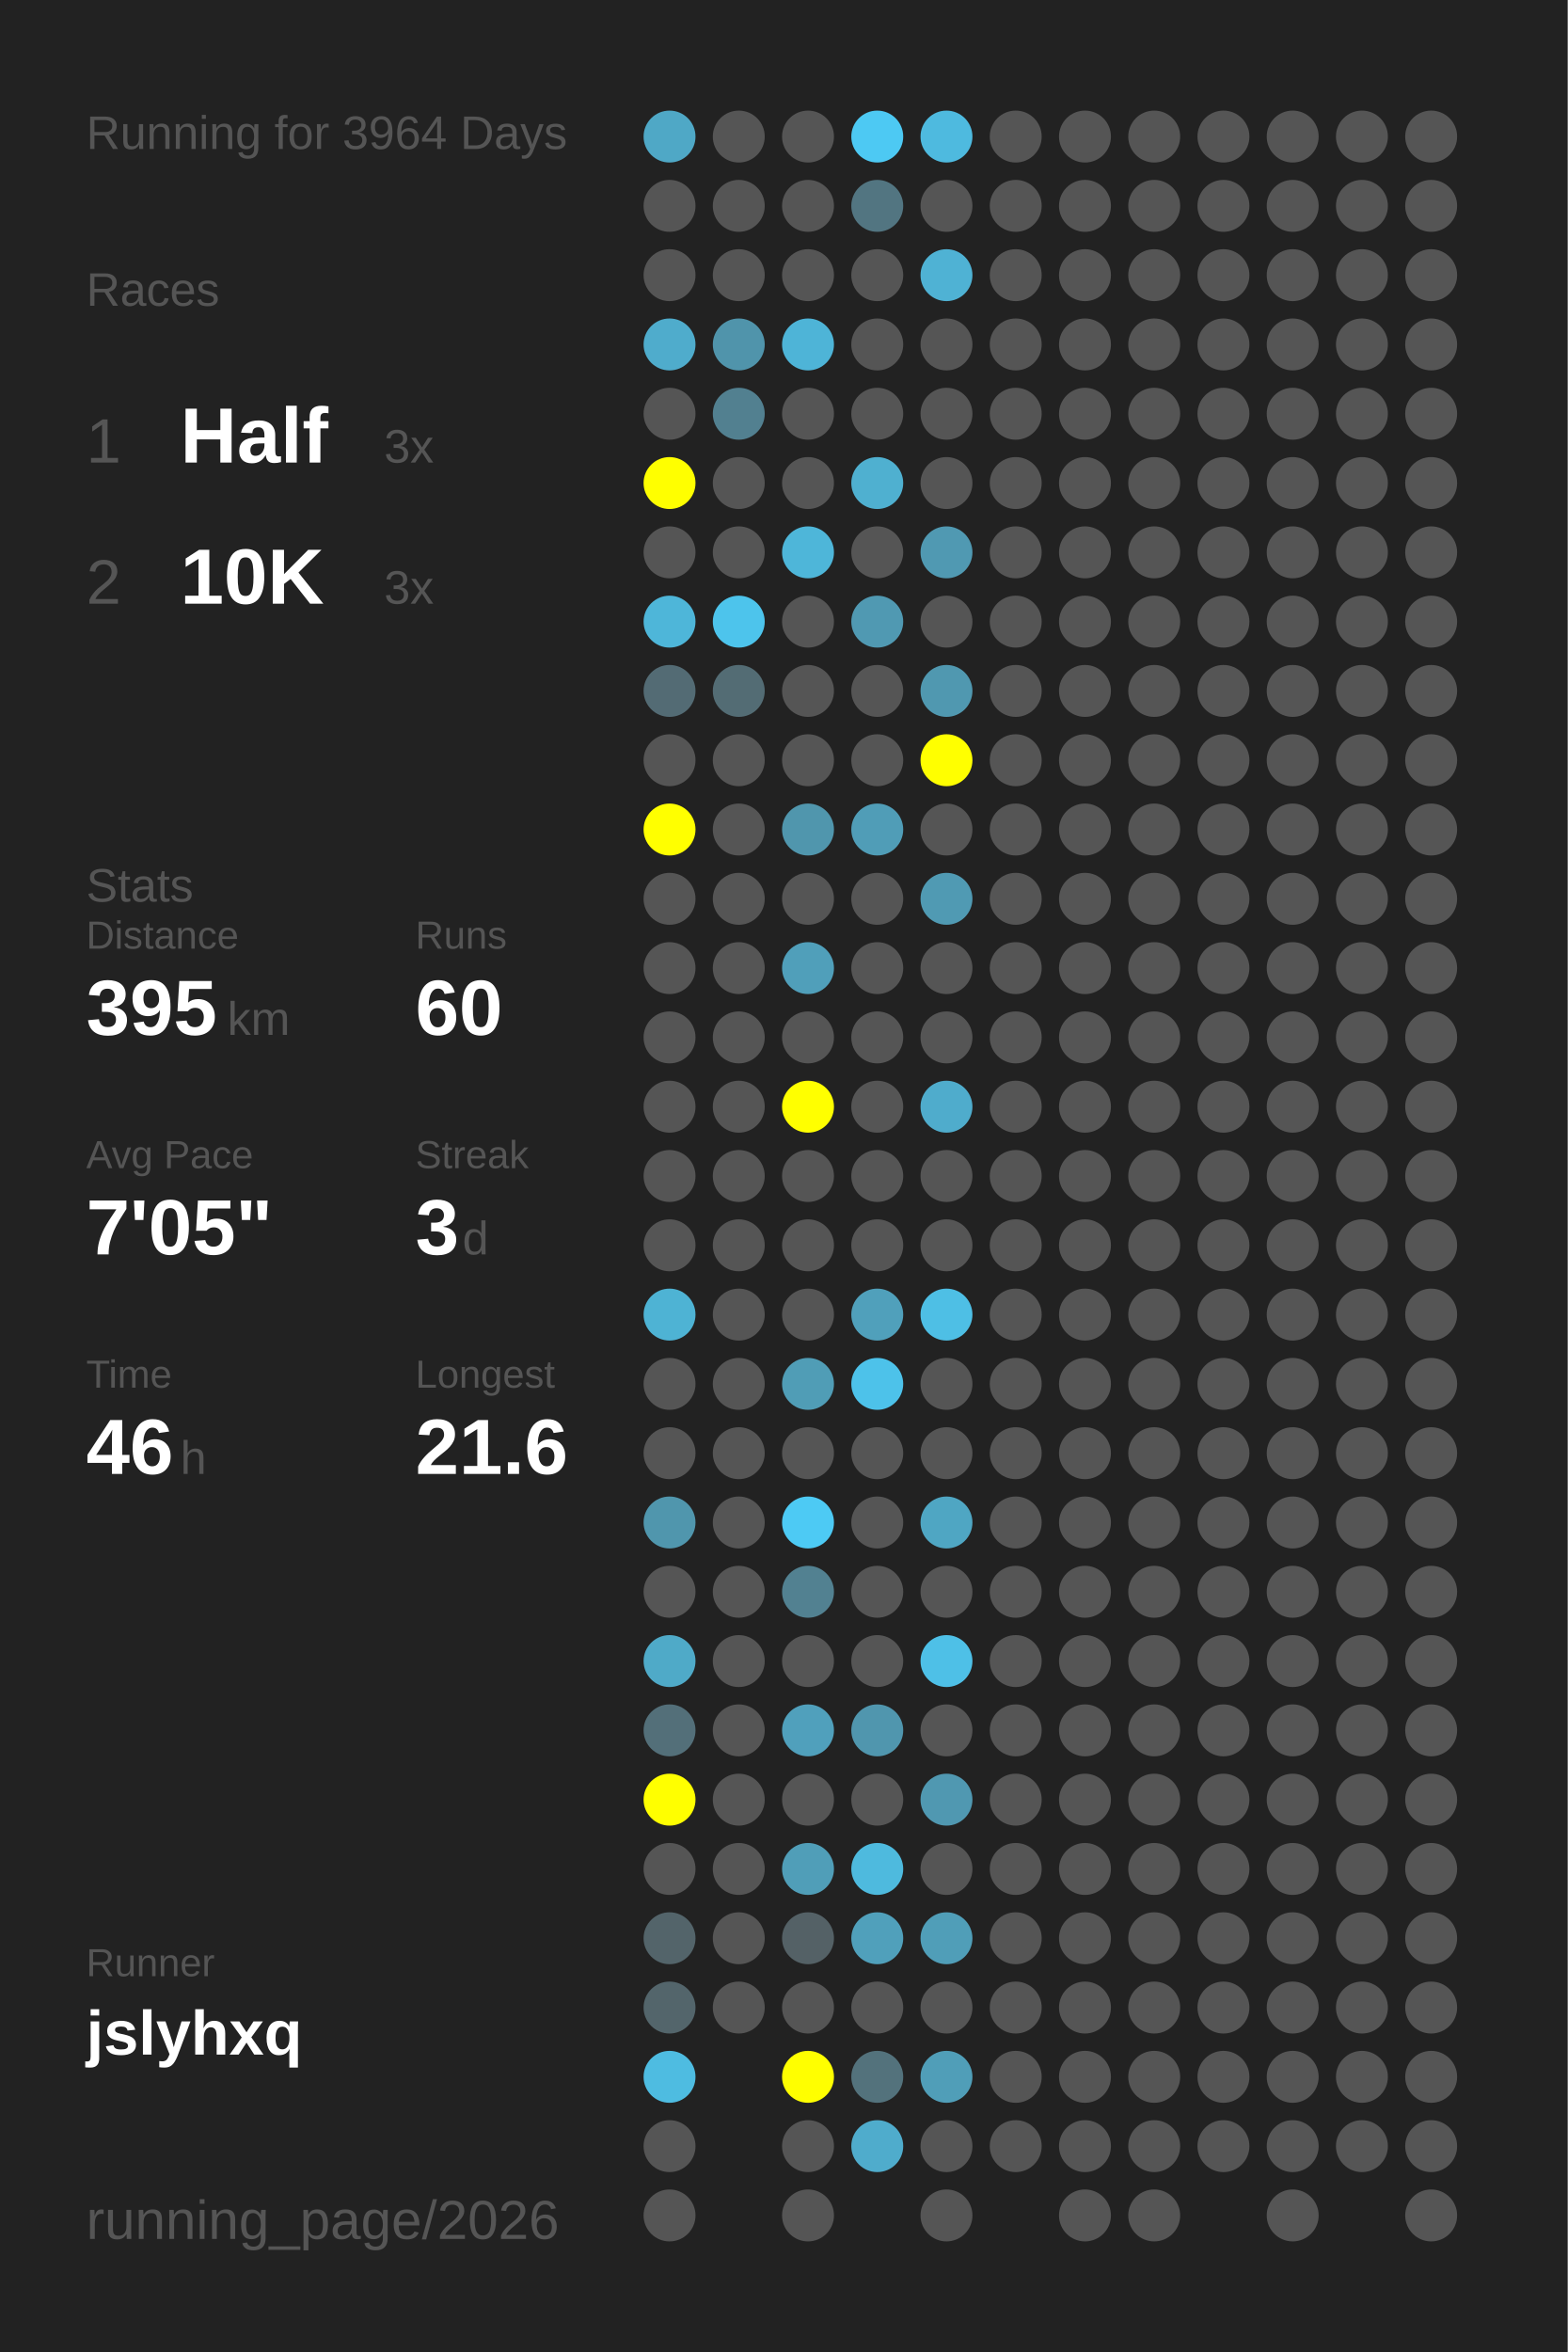
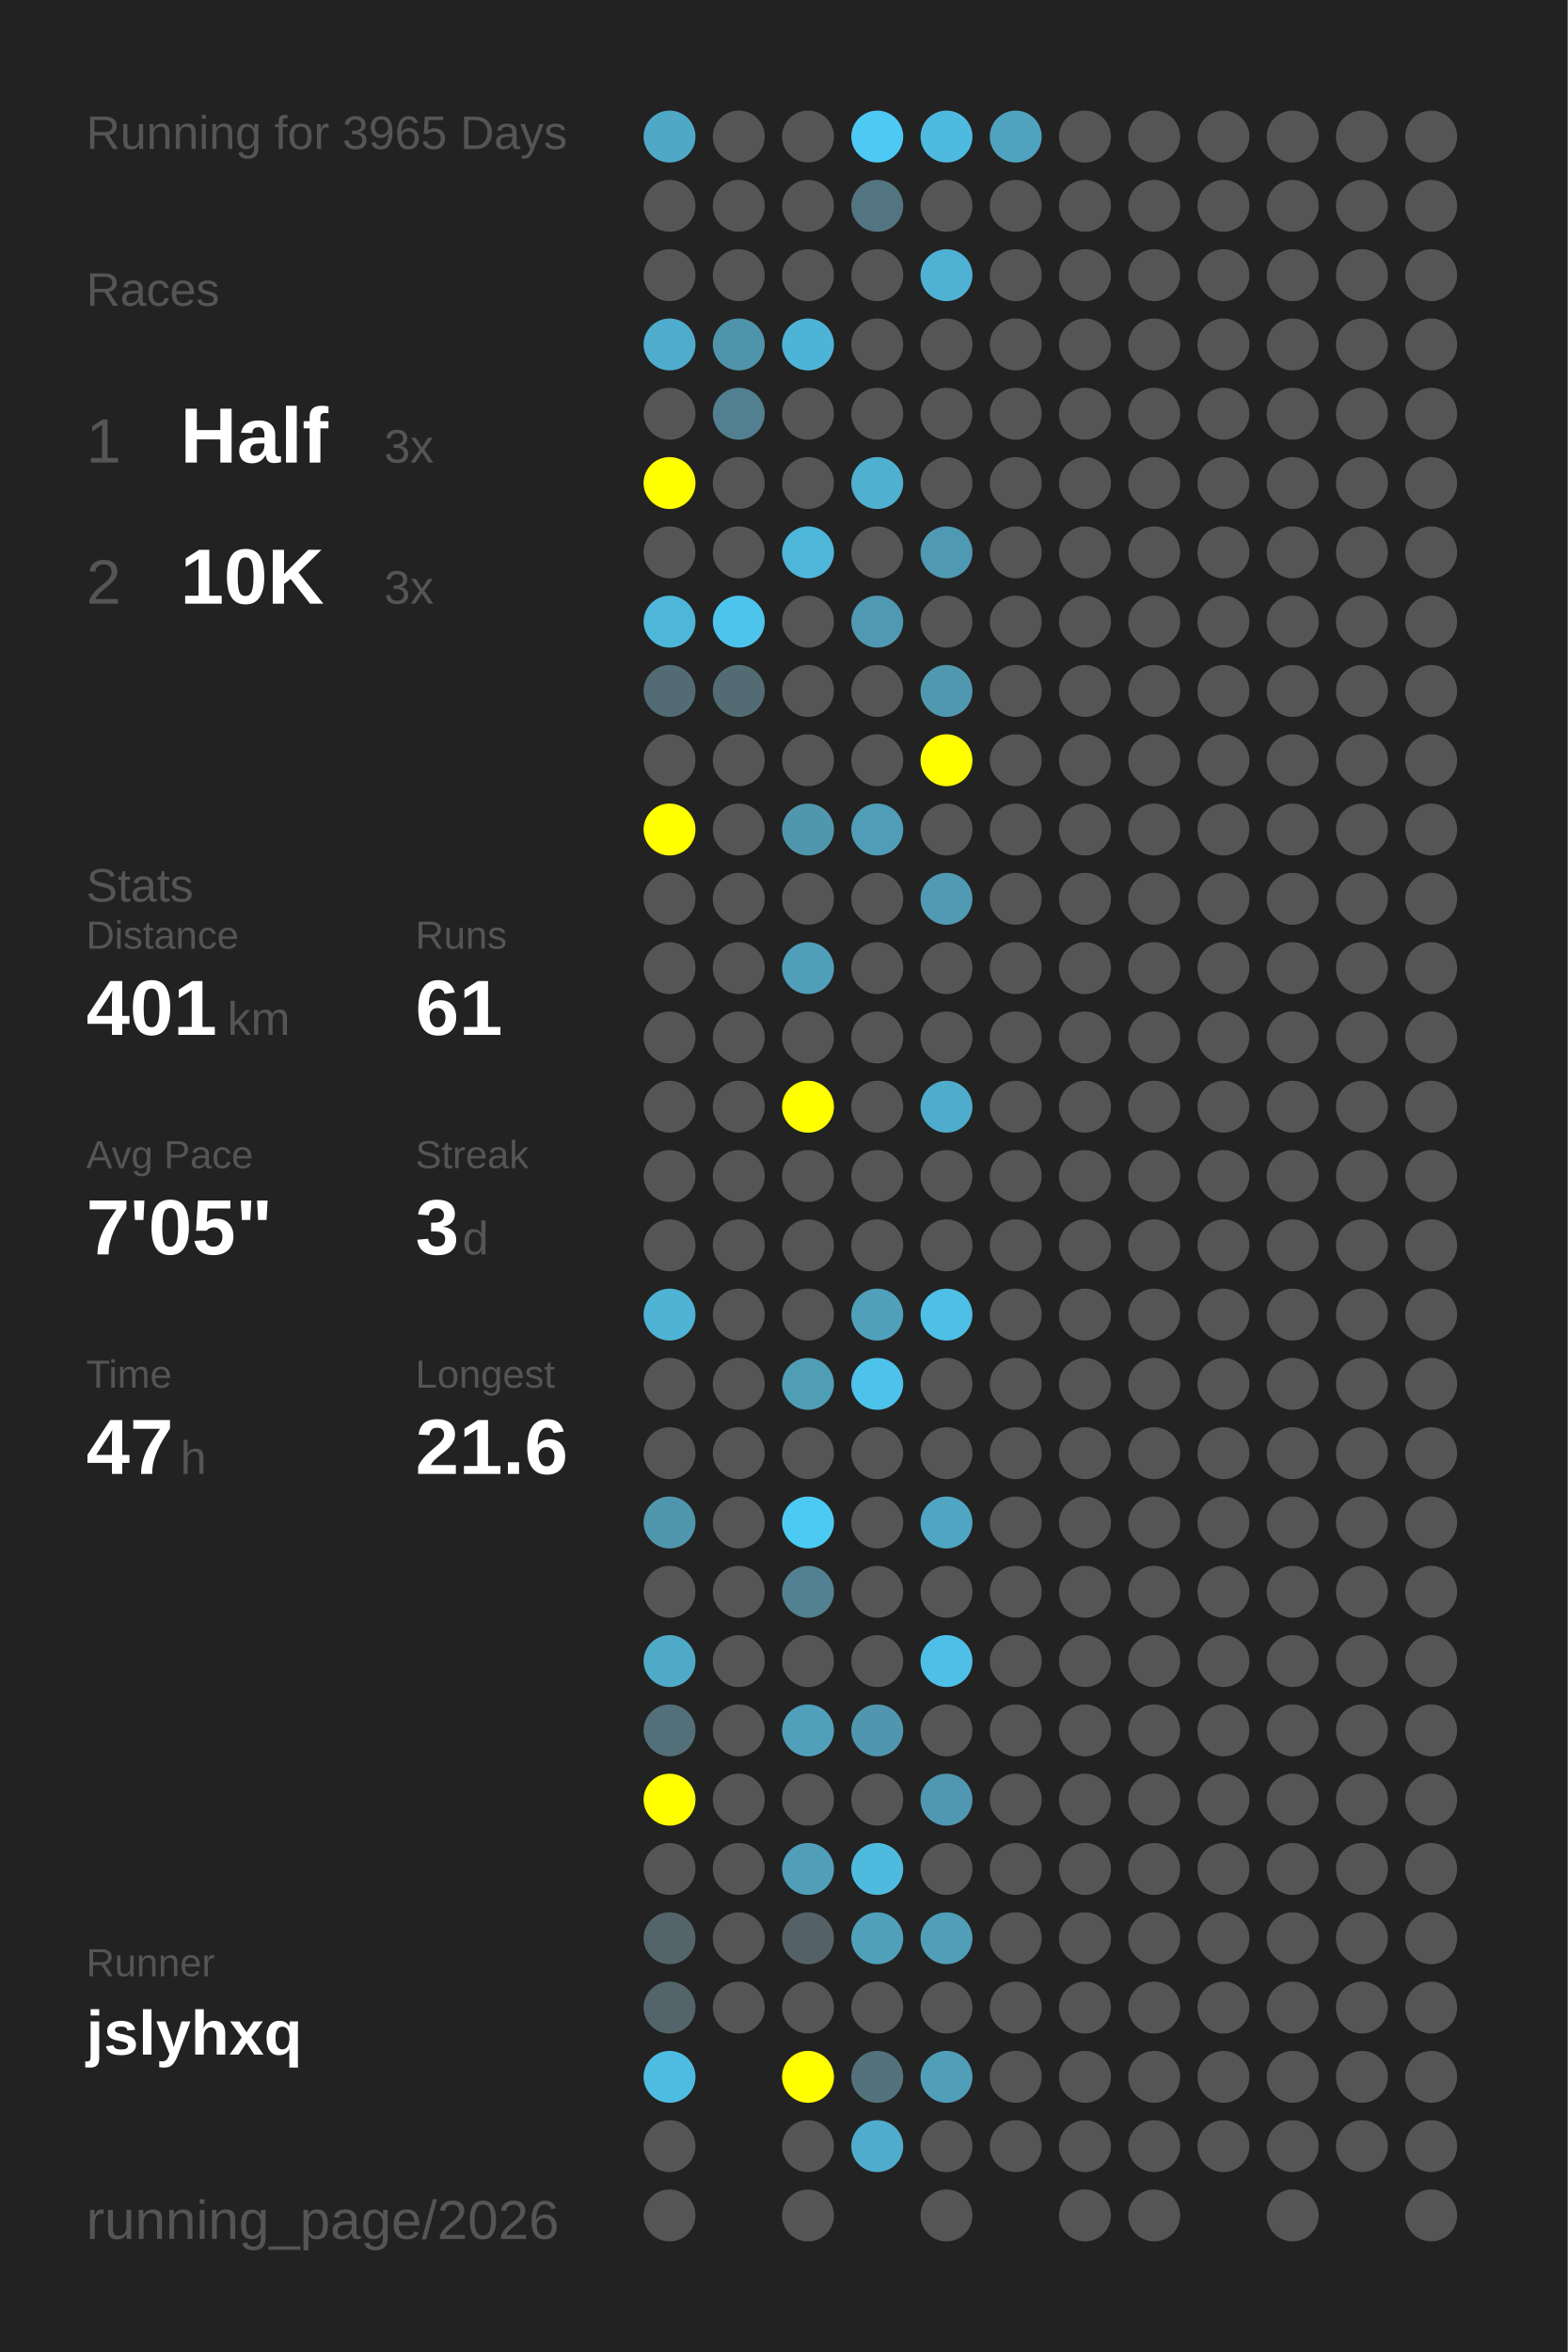
<svg xmlns="http://www.w3.org/2000/svg" baseProfile="full" height="300mm" version="1.1" viewBox="0,0,200,300" width="200mm">
  <defs />
  <rect fill="#222222" height="300" width="200" x="0" y="0" />
-   <text fill="#555555" style="font-size:6px; font-family:Arial;" x="11" y="19">Running for 3964 Days</text>
+   <text fill="#555555" style="font-size:6px; font-family:Arial;" x="11" y="19">Running for 3965 Days</text>
  <text fill="#555555" style="font-size:6px; font-family:Arial;" x="11" y="39">Races</text>
  <text fill="#555555" style="font-size:8px; font-family:Arial;" x="11" y="59">1</text>
  <text fill="#FFFFFF" style="font-size:10px; font-family:Arial; font-weight:bold;" x="23" y="59">Half</text>
  <text fill="#555555" style="font-size:6px; font-family:Arial;" x="49" y="59">3x</text>
  <text fill="#555555" style="font-size:8px; font-family:Arial;" x="11" y="77">2</text>
  <text fill="#FFFFFF" style="font-size:10px; font-family:Arial; font-weight:bold;" x="23" y="77">10K</text>
  <text fill="#555555" style="font-size:6px; font-family:Arial;" x="49" y="77">3x</text>
  <text fill="#555555" style="font-size:6px; font-family:Arial;" x="11" y="115">Stats</text>
  <text fill="#555555" style="font-size:5px; font-family:Arial;" x="11" y="121">Distance</text>
-   <text fill="#FFFFFF" style="font-size:10px; font-family:Arial; font-weight:bold;" x="11" y="132">395</text>
+   <text fill="#FFFFFF" style="font-size:10px; font-family:Arial; font-weight:bold;" x="11" y="132">401</text>
  <text fill="#555555" style="font-size:6px; font-family:Arial;" x="29" y="132">km</text>
  <text fill="#555555" style="font-size:5px; font-family:Arial;" x="53" y="121">Runs</text>
-   <text fill="#FFFFFF" style="font-size:10px; font-family:Arial; font-weight:bold;" x="53" y="132">60</text>
+   <text fill="#FFFFFF" style="font-size:10px; font-family:Arial; font-weight:bold;" x="53" y="132">61</text>
  <text fill="#555555" style="font-size:5px; font-family:Arial;" x="11" y="149">Avg Pace</text>
  <text fill="#FFFFFF" style="font-size:10px; font-family:Arial; font-weight:bold;" x="11" y="160">7'05"</text>
  <text fill="#555555" style="font-size:5px; font-family:Arial;" x="53" y="149">Streak</text>
  <text fill="#FFFFFF" style="font-size:10px; font-family:Arial; font-weight:bold;" x="53" y="160">3</text>
  <text fill="#555555" style="font-size:6px; font-family:Arial;" x="59" y="160">d</text>
  <text fill="#555555" style="font-size:5px; font-family:Arial;" x="11" y="177">Time</text>
-   <text fill="#FFFFFF" style="font-size:10px; font-family:Arial; font-weight:bold;" x="11" y="188">46</text>
+   <text fill="#FFFFFF" style="font-size:10px; font-family:Arial; font-weight:bold;" x="11" y="188">47</text>
  <text fill="#555555" style="font-size:6px; font-family:Arial;" x="23" y="188">h</text>
  <text fill="#555555" style="font-size:5px; font-family:Arial;" x="53" y="177">Longest</text>
  <text fill="#FFFFFF" style="font-size:10px; font-family:Arial; font-weight:bold;" x="53" y="188">21.6</text>
  <text fill="#555555" style="font-size:5px; font-family:Arial;" x="11" y="252.065">Runner</text>
  <text fill="#FFFFFF" style="font-size:8px; font-family:Arial; font-weight:bold;" x="11" y="262.065">jslyhxq</text>
  <text fill="#555555" style="font-size:7px; font-family:Arial;" x="11" y="285.581">running_page/2026</text>
  <circle cx="85.417" cy="17.419" fill="#4fa8c6" r="3.312" />
  <circle cx="85.417" cy="26.258" fill="#555555" r="3.312" />
  <circle cx="85.417" cy="35.097" fill="#555555" r="3.312" />
  <circle cx="85.417" cy="43.935" fill="#4faccc" r="3.312" />
  <circle cx="85.417" cy="52.774" fill="#555555" r="3.312" />
  <circle cx="85.417" cy="61.613" fill="#FFFF00" r="3.312" />
  <circle cx="85.417" cy="70.452" fill="#555555" r="3.312" />
  <circle cx="85.417" cy="79.29" fill="#4eb6d9" r="3.312" />
  <circle cx="85.417" cy="88.129" fill="#536b74" r="3.312" />
  <circle cx="85.417" cy="96.968" fill="#555555" r="3.312" />
  <circle cx="85.417" cy="105.806" fill="#FFFF00" r="3.312" />
  <circle cx="85.417" cy="114.645" fill="#555555" r="3.312" />
  <circle cx="85.417" cy="123.484" fill="#555555" r="3.312" />
  <circle cx="85.417" cy="132.323" fill="#555555" r="3.312" />
  <circle cx="85.417" cy="141.161" fill="#555555" r="3.312" />
  <circle cx="85.417" cy="150" fill="#555555" r="3.312" />
  <circle cx="85.417" cy="158.839" fill="#555555" r="3.312" />
  <circle cx="85.417" cy="167.677" fill="#4eb3d4" r="3.312" />
  <circle cx="85.417" cy="176.516" fill="#555555" r="3.312" />
  <circle cx="85.417" cy="185.355" fill="#555555" r="3.312" />
  <circle cx="85.417" cy="194.194" fill="#5096ad" r="3.312" />
  <circle cx="85.417" cy="203.032" fill="#555555" r="3.312" />
  <circle cx="85.417" cy="211.871" fill="#4faac8" r="3.312" />
  <circle cx="85.417" cy="220.71" fill="#536f79" r="3.312" />
  <circle cx="85.417" cy="229.548" fill="#FFFF00" r="3.312" />
  <circle cx="85.417" cy="238.387" fill="#555555" r="3.312" />
  <circle cx="85.417" cy="247.226" fill="#53646a" r="3.312" />
  <circle cx="85.417" cy="256.065" fill="#53656b" r="3.312" />
  <circle cx="85.417" cy="264.903" fill="#4ebce1" r="3.312" />
  <circle cx="85.417" cy="273.742" fill="#555555" r="3.312" />
  <circle cx="85.417" cy="282.581" fill="#555555" r="3.312" />
  <circle cx="94.25" cy="17.419" fill="#555555" r="3.312" />
  <circle cx="94.25" cy="26.258" fill="#555555" r="3.312" />
  <circle cx="94.25" cy="35.097" fill="#555555" r="3.312" />
  <circle cx="94.25" cy="43.935" fill="#5094ab" r="3.312" />
  <circle cx="94.25" cy="52.774" fill="#528090" r="3.312" />
  <circle cx="94.25" cy="61.613" fill="#555555" r="3.312" />
  <circle cx="94.25" cy="70.452" fill="#555555" r="3.312" />
  <circle cx="94.25" cy="79.29" fill="#4dc4ec" r="3.312" />
  <circle cx="94.25" cy="88.129" fill="#536c74" r="3.312" />
  <circle cx="94.25" cy="96.968" fill="#555555" r="3.312" />
  <circle cx="94.25" cy="105.806" fill="#555555" r="3.312" />
  <circle cx="94.25" cy="114.645" fill="#555555" r="3.312" />
  <circle cx="94.25" cy="123.484" fill="#555555" r="3.312" />
  <circle cx="94.25" cy="132.323" fill="#555555" r="3.312" />
  <circle cx="94.25" cy="141.161" fill="#555555" r="3.312" />
  <circle cx="94.25" cy="150" fill="#555555" r="3.312" />
  <circle cx="94.25" cy="158.839" fill="#555555" r="3.312" />
  <circle cx="94.25" cy="167.677" fill="#555555" r="3.312" />
  <circle cx="94.25" cy="176.516" fill="#555555" r="3.312" />
  <circle cx="94.25" cy="185.355" fill="#555555" r="3.312" />
  <circle cx="94.25" cy="194.194" fill="#555555" r="3.312" />
  <circle cx="94.25" cy="203.032" fill="#555555" r="3.312" />
  <circle cx="94.25" cy="211.871" fill="#555555" r="3.312" />
  <circle cx="94.25" cy="220.71" fill="#555555" r="3.312" />
  <circle cx="94.25" cy="229.548" fill="#555555" r="3.312" />
  <circle cx="94.25" cy="238.387" fill="#555555" r="3.312" />
  <circle cx="94.25" cy="247.226" fill="#555555" r="3.312" />
  <circle cx="94.25" cy="256.065" fill="#555555" r="3.312" />
  <circle cx="103.083" cy="17.419" fill="#555555" r="3.312" />
  <circle cx="103.083" cy="26.258" fill="#555555" r="3.312" />
  <circle cx="103.083" cy="35.097" fill="#555555" r="3.312" />
  <circle cx="103.083" cy="43.935" fill="#4eb4d7" r="3.312" />
  <circle cx="103.083" cy="52.774" fill="#555555" r="3.312" />
  <circle cx="103.083" cy="61.613" fill="#555555" r="3.312" />
  <circle cx="103.083" cy="70.452" fill="#4eb6d9" r="3.312" />
  <circle cx="103.083" cy="79.29" fill="#555555" r="3.312" />
  <circle cx="103.083" cy="88.129" fill="#555555" r="3.312" />
  <circle cx="103.083" cy="96.968" fill="#555555" r="3.312" />
  <circle cx="103.083" cy="105.806" fill="#5096ad" r="3.312" />
  <circle cx="103.083" cy="114.645" fill="#555555" r="3.312" />
  <circle cx="103.083" cy="123.484" fill="#509fba" r="3.312" />
  <circle cx="103.083" cy="132.323" fill="#555555" r="3.312" />
  <circle cx="103.083" cy="141.161" fill="#FFFF00" r="3.312" />
  <circle cx="103.083" cy="150" fill="#555555" r="3.312" />
  <circle cx="103.083" cy="158.839" fill="#555555" r="3.312" />
  <circle cx="103.083" cy="167.677" fill="#555555" r="3.312" />
  <circle cx="103.083" cy="176.516" fill="#509db6" r="3.312" />
  <circle cx="103.083" cy="185.355" fill="#555555" r="3.312" />
  <circle cx="103.083" cy="194.194" fill="#4dcaf4" r="3.312" />
  <circle cx="103.083" cy="203.032" fill="#528191" r="3.312" />
  <circle cx="103.083" cy="211.871" fill="#555555" r="3.312" />
  <circle cx="103.083" cy="220.71" fill="#50a0bc" r="3.312" />
  <circle cx="103.083" cy="229.548" fill="#555555" r="3.312" />
  <circle cx="103.083" cy="238.387" fill="#509eb8" r="3.312" />
  <circle cx="103.083" cy="247.226" fill="#546166" r="3.312" />
  <circle cx="103.083" cy="256.065" fill="#555555" r="3.312" />
  <circle cx="103.083" cy="264.903" fill="#FFFF00" r="3.312" />
  <circle cx="103.083" cy="273.742" fill="#555555" r="3.312" />
  <circle cx="103.083" cy="282.581" fill="#555555" r="3.312" />
  <circle cx="111.917" cy="17.419" fill="#4dc9f3" r="3.312" />
  <circle cx="111.917" cy="26.258" fill="#527581" r="3.312" />
  <circle cx="111.917" cy="35.097" fill="#555555" r="3.312" />
  <circle cx="111.917" cy="43.935" fill="#555555" r="3.312" />
  <circle cx="111.917" cy="52.774" fill="#555555" r="3.312" />
  <circle cx="111.917" cy="61.613" fill="#4fb0d0" r="3.312" />
  <circle cx="111.917" cy="70.452" fill="#555555" r="3.312" />
  <circle cx="111.917" cy="79.29" fill="#5099b2" r="3.312" />
  <circle cx="111.917" cy="88.129" fill="#555555" r="3.312" />
  <circle cx="111.917" cy="96.968" fill="#555555" r="3.312" />
  <circle cx="111.917" cy="105.806" fill="#509db7" r="3.312" />
  <circle cx="111.917" cy="114.645" fill="#555555" r="3.312" />
  <circle cx="111.917" cy="123.484" fill="#555555" r="3.312" />
  <circle cx="111.917" cy="132.323" fill="#555555" r="3.312" />
  <circle cx="111.917" cy="141.161" fill="#555555" r="3.312" />
  <circle cx="111.917" cy="150" fill="#555555" r="3.312" />
  <circle cx="111.917" cy="158.839" fill="#555555" r="3.312" />
  <circle cx="111.917" cy="167.677" fill="#50a0bb" r="3.312" />
  <circle cx="111.917" cy="176.516" fill="#4dc2ea" r="3.312" />
  <circle cx="111.917" cy="185.355" fill="#555555" r="3.312" />
  <circle cx="111.917" cy="194.194" fill="#555555" r="3.312" />
  <circle cx="111.917" cy="203.032" fill="#555555" r="3.312" />
  <circle cx="111.917" cy="211.871" fill="#555555" r="3.312" />
  <circle cx="111.917" cy="220.71" fill="#5096ae" r="3.312" />
  <circle cx="111.917" cy="229.548" fill="#555555" r="3.312" />
  <circle cx="111.917" cy="238.387" fill="#4ebade" r="3.312" />
  <circle cx="111.917" cy="247.226" fill="#50a0bb" r="3.312" />
  <circle cx="111.917" cy="256.065" fill="#555555" r="3.312" />
  <circle cx="111.917" cy="264.903" fill="#53727c" r="3.312" />
  <circle cx="111.917" cy="273.742" fill="#4faccc" r="3.312" />
  <circle cx="120.75" cy="17.419" fill="#4ebadf" r="3.312" />
  <circle cx="120.75" cy="26.258" fill="#555555" r="3.312" />
  <circle cx="120.75" cy="35.097" fill="#4fb2d4" r="3.312" />
  <circle cx="120.75" cy="43.935" fill="#555555" r="3.312" />
  <circle cx="120.75" cy="52.774" fill="#555555" r="3.312" />
  <circle cx="120.75" cy="61.613" fill="#555555" r="3.312" />
  <circle cx="120.75" cy="70.452" fill="#5099b2" r="3.312" />
  <circle cx="120.75" cy="79.29" fill="#555555" r="3.312" />
  <circle cx="120.75" cy="88.129" fill="#5098b0" r="3.312" />
  <circle cx="120.75" cy="96.968" fill="#FFFF00" r="3.312" />
  <circle cx="120.75" cy="105.806" fill="#555555" r="3.312" />
  <circle cx="120.75" cy="114.645" fill="#509ab3" r="3.312" />
  <circle cx="120.75" cy="123.484" fill="#555555" r="3.312" />
  <circle cx="120.75" cy="132.323" fill="#555555" r="3.312" />
  <circle cx="120.75" cy="141.161" fill="#4faccc" r="3.312" />
  <circle cx="120.75" cy="150" fill="#555555" r="3.312" />
  <circle cx="120.75" cy="158.839" fill="#555555" r="3.312" />
  <circle cx="120.75" cy="167.677" fill="#4ebfe5" r="3.312" />
  <circle cx="120.75" cy="176.516" fill="#555555" r="3.312" />
  <circle cx="120.75" cy="185.355" fill="#555555" r="3.312" />
  <circle cx="120.75" cy="194.194" fill="#4fa6c3" r="3.312" />
  <circle cx="120.75" cy="203.032" fill="#555555" r="3.312" />
  <circle cx="120.75" cy="211.871" fill="#4ec0e7" r="3.312" />
  <circle cx="120.75" cy="220.71" fill="#555555" r="3.312" />
  <circle cx="120.75" cy="229.548" fill="#5098b1" r="3.312" />
  <circle cx="120.75" cy="238.387" fill="#555555" r="3.312" />
  <circle cx="120.75" cy="247.226" fill="#509eb8" r="3.312" />
  <circle cx="120.75" cy="256.065" fill="#555555" r="3.312" />
  <circle cx="120.75" cy="264.903" fill="#509eb8" r="3.312" />
  <circle cx="120.75" cy="273.742" fill="#555555" r="3.312" />
  <circle cx="120.75" cy="282.581" fill="#555555" r="3.312" />
-   <circle cx="129.583" cy="17.419" fill="#555555" r="3.312" />
+   <circle cx="129.583" cy="17.419" fill="#4fa3bf" r="3.312" />
  <circle cx="129.583" cy="26.258" fill="#555555" r="3.312" />
  <circle cx="129.583" cy="35.097" fill="#555555" r="3.312" />
  <circle cx="129.583" cy="43.935" fill="#555555" r="3.312" />
  <circle cx="129.583" cy="52.774" fill="#555555" r="3.312" />
  <circle cx="129.583" cy="61.613" fill="#555555" r="3.312" />
  <circle cx="129.583" cy="70.452" fill="#555555" r="3.312" />
  <circle cx="129.583" cy="79.29" fill="#555555" r="3.312" />
  <circle cx="129.583" cy="88.129" fill="#555555" r="3.312" />
  <circle cx="129.583" cy="96.968" fill="#555555" r="3.312" />
  <circle cx="129.583" cy="105.806" fill="#555555" r="3.312" />
  <circle cx="129.583" cy="114.645" fill="#555555" r="3.312" />
  <circle cx="129.583" cy="123.484" fill="#555555" r="3.312" />
  <circle cx="129.583" cy="132.323" fill="#555555" r="3.312" />
  <circle cx="129.583" cy="141.161" fill="#555555" r="3.312" />
  <circle cx="129.583" cy="150" fill="#555555" r="3.312" />
  <circle cx="129.583" cy="158.839" fill="#555555" r="3.312" />
  <circle cx="129.583" cy="167.677" fill="#555555" r="3.312" />
  <circle cx="129.583" cy="176.516" fill="#555555" r="3.312" />
  <circle cx="129.583" cy="185.355" fill="#555555" r="3.312" />
  <circle cx="129.583" cy="194.194" fill="#555555" r="3.312" />
  <circle cx="129.583" cy="203.032" fill="#555555" r="3.312" />
  <circle cx="129.583" cy="211.871" fill="#555555" r="3.312" />
  <circle cx="129.583" cy="220.71" fill="#555555" r="3.312" />
  <circle cx="129.583" cy="229.548" fill="#555555" r="3.312" />
  <circle cx="129.583" cy="238.387" fill="#555555" r="3.312" />
  <circle cx="129.583" cy="247.226" fill="#555555" r="3.312" />
  <circle cx="129.583" cy="256.065" fill="#555555" r="3.312" />
  <circle cx="129.583" cy="264.903" fill="#555555" r="3.312" />
  <circle cx="129.583" cy="273.742" fill="#555555" r="3.312" />
  <circle cx="138.417" cy="17.419" fill="#555555" r="3.312" />
  <circle cx="138.417" cy="26.258" fill="#555555" r="3.312" />
  <circle cx="138.417" cy="35.097" fill="#555555" r="3.312" />
  <circle cx="138.417" cy="43.935" fill="#555555" r="3.312" />
  <circle cx="138.417" cy="52.774" fill="#555555" r="3.312" />
  <circle cx="138.417" cy="61.613" fill="#555555" r="3.312" />
  <circle cx="138.417" cy="70.452" fill="#555555" r="3.312" />
  <circle cx="138.417" cy="79.29" fill="#555555" r="3.312" />
  <circle cx="138.417" cy="88.129" fill="#555555" r="3.312" />
  <circle cx="138.417" cy="96.968" fill="#555555" r="3.312" />
  <circle cx="138.417" cy="105.806" fill="#555555" r="3.312" />
  <circle cx="138.417" cy="114.645" fill="#555555" r="3.312" />
  <circle cx="138.417" cy="123.484" fill="#555555" r="3.312" />
  <circle cx="138.417" cy="132.323" fill="#555555" r="3.312" />
  <circle cx="138.417" cy="141.161" fill="#555555" r="3.312" />
  <circle cx="138.417" cy="150" fill="#555555" r="3.312" />
  <circle cx="138.417" cy="158.839" fill="#555555" r="3.312" />
  <circle cx="138.417" cy="167.677" fill="#555555" r="3.312" />
  <circle cx="138.417" cy="176.516" fill="#555555" r="3.312" />
  <circle cx="138.417" cy="185.355" fill="#555555" r="3.312" />
  <circle cx="138.417" cy="194.194" fill="#555555" r="3.312" />
  <circle cx="138.417" cy="203.032" fill="#555555" r="3.312" />
  <circle cx="138.417" cy="211.871" fill="#555555" r="3.312" />
  <circle cx="138.417" cy="220.71" fill="#555555" r="3.312" />
  <circle cx="138.417" cy="229.548" fill="#555555" r="3.312" />
  <circle cx="138.417" cy="238.387" fill="#555555" r="3.312" />
  <circle cx="138.417" cy="247.226" fill="#555555" r="3.312" />
  <circle cx="138.417" cy="256.065" fill="#555555" r="3.312" />
  <circle cx="138.417" cy="264.903" fill="#555555" r="3.312" />
  <circle cx="138.417" cy="273.742" fill="#555555" r="3.312" />
  <circle cx="138.417" cy="282.581" fill="#555555" r="3.312" />
  <circle cx="147.25" cy="17.419" fill="#555555" r="3.312" />
  <circle cx="147.25" cy="26.258" fill="#555555" r="3.312" />
  <circle cx="147.25" cy="35.097" fill="#555555" r="3.312" />
  <circle cx="147.25" cy="43.935" fill="#555555" r="3.312" />
  <circle cx="147.25" cy="52.774" fill="#555555" r="3.312" />
  <circle cx="147.25" cy="61.613" fill="#555555" r="3.312" />
  <circle cx="147.25" cy="70.452" fill="#555555" r="3.312" />
  <circle cx="147.25" cy="79.29" fill="#555555" r="3.312" />
  <circle cx="147.25" cy="88.129" fill="#555555" r="3.312" />
  <circle cx="147.25" cy="96.968" fill="#555555" r="3.312" />
  <circle cx="147.25" cy="105.806" fill="#555555" r="3.312" />
  <circle cx="147.25" cy="114.645" fill="#555555" r="3.312" />
  <circle cx="147.25" cy="123.484" fill="#555555" r="3.312" />
  <circle cx="147.25" cy="132.323" fill="#555555" r="3.312" />
  <circle cx="147.25" cy="141.161" fill="#555555" r="3.312" />
  <circle cx="147.25" cy="150" fill="#555555" r="3.312" />
  <circle cx="147.25" cy="158.839" fill="#555555" r="3.312" />
  <circle cx="147.25" cy="167.677" fill="#555555" r="3.312" />
  <circle cx="147.25" cy="176.516" fill="#555555" r="3.312" />
  <circle cx="147.25" cy="185.355" fill="#555555" r="3.312" />
  <circle cx="147.25" cy="194.194" fill="#555555" r="3.312" />
  <circle cx="147.25" cy="203.032" fill="#555555" r="3.312" />
  <circle cx="147.25" cy="211.871" fill="#555555" r="3.312" />
  <circle cx="147.25" cy="220.71" fill="#555555" r="3.312" />
  <circle cx="147.25" cy="229.548" fill="#555555" r="3.312" />
  <circle cx="147.25" cy="238.387" fill="#555555" r="3.312" />
  <circle cx="147.25" cy="247.226" fill="#555555" r="3.312" />
  <circle cx="147.25" cy="256.065" fill="#555555" r="3.312" />
  <circle cx="147.25" cy="264.903" fill="#555555" r="3.312" />
  <circle cx="147.25" cy="273.742" fill="#555555" r="3.312" />
  <circle cx="147.25" cy="282.581" fill="#555555" r="3.312" />
  <circle cx="156.083" cy="17.419" fill="#555555" r="3.312" />
  <circle cx="156.083" cy="26.258" fill="#555555" r="3.312" />
  <circle cx="156.083" cy="35.097" fill="#555555" r="3.312" />
  <circle cx="156.083" cy="43.935" fill="#555555" r="3.312" />
  <circle cx="156.083" cy="52.774" fill="#555555" r="3.312" />
  <circle cx="156.083" cy="61.613" fill="#555555" r="3.312" />
  <circle cx="156.083" cy="70.452" fill="#555555" r="3.312" />
  <circle cx="156.083" cy="79.29" fill="#555555" r="3.312" />
  <circle cx="156.083" cy="88.129" fill="#555555" r="3.312" />
  <circle cx="156.083" cy="96.968" fill="#555555" r="3.312" />
  <circle cx="156.083" cy="105.806" fill="#555555" r="3.312" />
  <circle cx="156.083" cy="114.645" fill="#555555" r="3.312" />
  <circle cx="156.083" cy="123.484" fill="#555555" r="3.312" />
  <circle cx="156.083" cy="132.323" fill="#555555" r="3.312" />
  <circle cx="156.083" cy="141.161" fill="#555555" r="3.312" />
  <circle cx="156.083" cy="150" fill="#555555" r="3.312" />
  <circle cx="156.083" cy="158.839" fill="#555555" r="3.312" />
  <circle cx="156.083" cy="167.677" fill="#555555" r="3.312" />
  <circle cx="156.083" cy="176.516" fill="#555555" r="3.312" />
  <circle cx="156.083" cy="185.355" fill="#555555" r="3.312" />
  <circle cx="156.083" cy="194.194" fill="#555555" r="3.312" />
  <circle cx="156.083" cy="203.032" fill="#555555" r="3.312" />
  <circle cx="156.083" cy="211.871" fill="#555555" r="3.312" />
  <circle cx="156.083" cy="220.71" fill="#555555" r="3.312" />
  <circle cx="156.083" cy="229.548" fill="#555555" r="3.312" />
  <circle cx="156.083" cy="238.387" fill="#555555" r="3.312" />
  <circle cx="156.083" cy="247.226" fill="#555555" r="3.312" />
  <circle cx="156.083" cy="256.065" fill="#555555" r="3.312" />
  <circle cx="156.083" cy="264.903" fill="#555555" r="3.312" />
  <circle cx="156.083" cy="273.742" fill="#555555" r="3.312" />
  <circle cx="164.917" cy="17.419" fill="#555555" r="3.312" />
  <circle cx="164.917" cy="26.258" fill="#555555" r="3.312" />
  <circle cx="164.917" cy="35.097" fill="#555555" r="3.312" />
  <circle cx="164.917" cy="43.935" fill="#555555" r="3.312" />
  <circle cx="164.917" cy="52.774" fill="#555555" r="3.312" />
  <circle cx="164.917" cy="61.613" fill="#555555" r="3.312" />
  <circle cx="164.917" cy="70.452" fill="#555555" r="3.312" />
  <circle cx="164.917" cy="79.29" fill="#555555" r="3.312" />
  <circle cx="164.917" cy="88.129" fill="#555555" r="3.312" />
  <circle cx="164.917" cy="96.968" fill="#555555" r="3.312" />
  <circle cx="164.917" cy="105.806" fill="#555555" r="3.312" />
  <circle cx="164.917" cy="114.645" fill="#555555" r="3.312" />
  <circle cx="164.917" cy="123.484" fill="#555555" r="3.312" />
  <circle cx="164.917" cy="132.323" fill="#555555" r="3.312" />
  <circle cx="164.917" cy="141.161" fill="#555555" r="3.312" />
  <circle cx="164.917" cy="150" fill="#555555" r="3.312" />
  <circle cx="164.917" cy="158.839" fill="#555555" r="3.312" />
  <circle cx="164.917" cy="167.677" fill="#555555" r="3.312" />
  <circle cx="164.917" cy="176.516" fill="#555555" r="3.312" />
  <circle cx="164.917" cy="185.355" fill="#555555" r="3.312" />
  <circle cx="164.917" cy="194.194" fill="#555555" r="3.312" />
  <circle cx="164.917" cy="203.032" fill="#555555" r="3.312" />
  <circle cx="164.917" cy="211.871" fill="#555555" r="3.312" />
  <circle cx="164.917" cy="220.71" fill="#555555" r="3.312" />
  <circle cx="164.917" cy="229.548" fill="#555555" r="3.312" />
  <circle cx="164.917" cy="238.387" fill="#555555" r="3.312" />
  <circle cx="164.917" cy="247.226" fill="#555555" r="3.312" />
  <circle cx="164.917" cy="256.065" fill="#555555" r="3.312" />
  <circle cx="164.917" cy="264.903" fill="#555555" r="3.312" />
  <circle cx="164.917" cy="273.742" fill="#555555" r="3.312" />
  <circle cx="164.917" cy="282.581" fill="#555555" r="3.312" />
  <circle cx="173.75" cy="17.419" fill="#555555" r="3.312" />
  <circle cx="173.75" cy="26.258" fill="#555555" r="3.312" />
  <circle cx="173.75" cy="35.097" fill="#555555" r="3.312" />
  <circle cx="173.75" cy="43.935" fill="#555555" r="3.312" />
  <circle cx="173.75" cy="52.774" fill="#555555" r="3.312" />
  <circle cx="173.75" cy="61.613" fill="#555555" r="3.312" />
  <circle cx="173.75" cy="70.452" fill="#555555" r="3.312" />
  <circle cx="173.75" cy="79.29" fill="#555555" r="3.312" />
  <circle cx="173.75" cy="88.129" fill="#555555" r="3.312" />
  <circle cx="173.75" cy="96.968" fill="#555555" r="3.312" />
  <circle cx="173.75" cy="105.806" fill="#555555" r="3.312" />
  <circle cx="173.75" cy="114.645" fill="#555555" r="3.312" />
  <circle cx="173.75" cy="123.484" fill="#555555" r="3.312" />
  <circle cx="173.75" cy="132.323" fill="#555555" r="3.312" />
  <circle cx="173.75" cy="141.161" fill="#555555" r="3.312" />
  <circle cx="173.75" cy="150" fill="#555555" r="3.312" />
  <circle cx="173.75" cy="158.839" fill="#555555" r="3.312" />
  <circle cx="173.75" cy="167.677" fill="#555555" r="3.312" />
  <circle cx="173.75" cy="176.516" fill="#555555" r="3.312" />
  <circle cx="173.75" cy="185.355" fill="#555555" r="3.312" />
  <circle cx="173.75" cy="194.194" fill="#555555" r="3.312" />
  <circle cx="173.75" cy="203.032" fill="#555555" r="3.312" />
  <circle cx="173.75" cy="211.871" fill="#555555" r="3.312" />
  <circle cx="173.75" cy="220.71" fill="#555555" r="3.312" />
  <circle cx="173.75" cy="229.548" fill="#555555" r="3.312" />
  <circle cx="173.75" cy="238.387" fill="#555555" r="3.312" />
  <circle cx="173.75" cy="247.226" fill="#555555" r="3.312" />
  <circle cx="173.75" cy="256.065" fill="#555555" r="3.312" />
  <circle cx="173.75" cy="264.903" fill="#555555" r="3.312" />
  <circle cx="173.75" cy="273.742" fill="#555555" r="3.312" />
  <circle cx="182.583" cy="17.419" fill="#555555" r="3.312" />
  <circle cx="182.583" cy="26.258" fill="#555555" r="3.312" />
  <circle cx="182.583" cy="35.097" fill="#555555" r="3.312" />
  <circle cx="182.583" cy="43.935" fill="#555555" r="3.312" />
  <circle cx="182.583" cy="52.774" fill="#555555" r="3.312" />
  <circle cx="182.583" cy="61.613" fill="#555555" r="3.312" />
  <circle cx="182.583" cy="70.452" fill="#555555" r="3.312" />
  <circle cx="182.583" cy="79.29" fill="#555555" r="3.312" />
  <circle cx="182.583" cy="88.129" fill="#555555" r="3.312" />
  <circle cx="182.583" cy="96.968" fill="#555555" r="3.312" />
  <circle cx="182.583" cy="105.806" fill="#555555" r="3.312" />
  <circle cx="182.583" cy="114.645" fill="#555555" r="3.312" />
  <circle cx="182.583" cy="123.484" fill="#555555" r="3.312" />
  <circle cx="182.583" cy="132.323" fill="#555555" r="3.312" />
  <circle cx="182.583" cy="141.161" fill="#555555" r="3.312" />
  <circle cx="182.583" cy="150" fill="#555555" r="3.312" />
  <circle cx="182.583" cy="158.839" fill="#555555" r="3.312" />
  <circle cx="182.583" cy="167.677" fill="#555555" r="3.312" />
  <circle cx="182.583" cy="176.516" fill="#555555" r="3.312" />
  <circle cx="182.583" cy="185.355" fill="#555555" r="3.312" />
  <circle cx="182.583" cy="194.194" fill="#555555" r="3.312" />
  <circle cx="182.583" cy="203.032" fill="#555555" r="3.312" />
  <circle cx="182.583" cy="211.871" fill="#555555" r="3.312" />
  <circle cx="182.583" cy="220.71" fill="#555555" r="3.312" />
  <circle cx="182.583" cy="229.548" fill="#555555" r="3.312" />
  <circle cx="182.583" cy="238.387" fill="#555555" r="3.312" />
  <circle cx="182.583" cy="247.226" fill="#555555" r="3.312" />
  <circle cx="182.583" cy="256.065" fill="#555555" r="3.312" />
  <circle cx="182.583" cy="264.903" fill="#555555" r="3.312" />
  <circle cx="182.583" cy="273.742" fill="#555555" r="3.312" />
  <circle cx="182.583" cy="282.581" fill="#555555" r="3.312" />
</svg>
